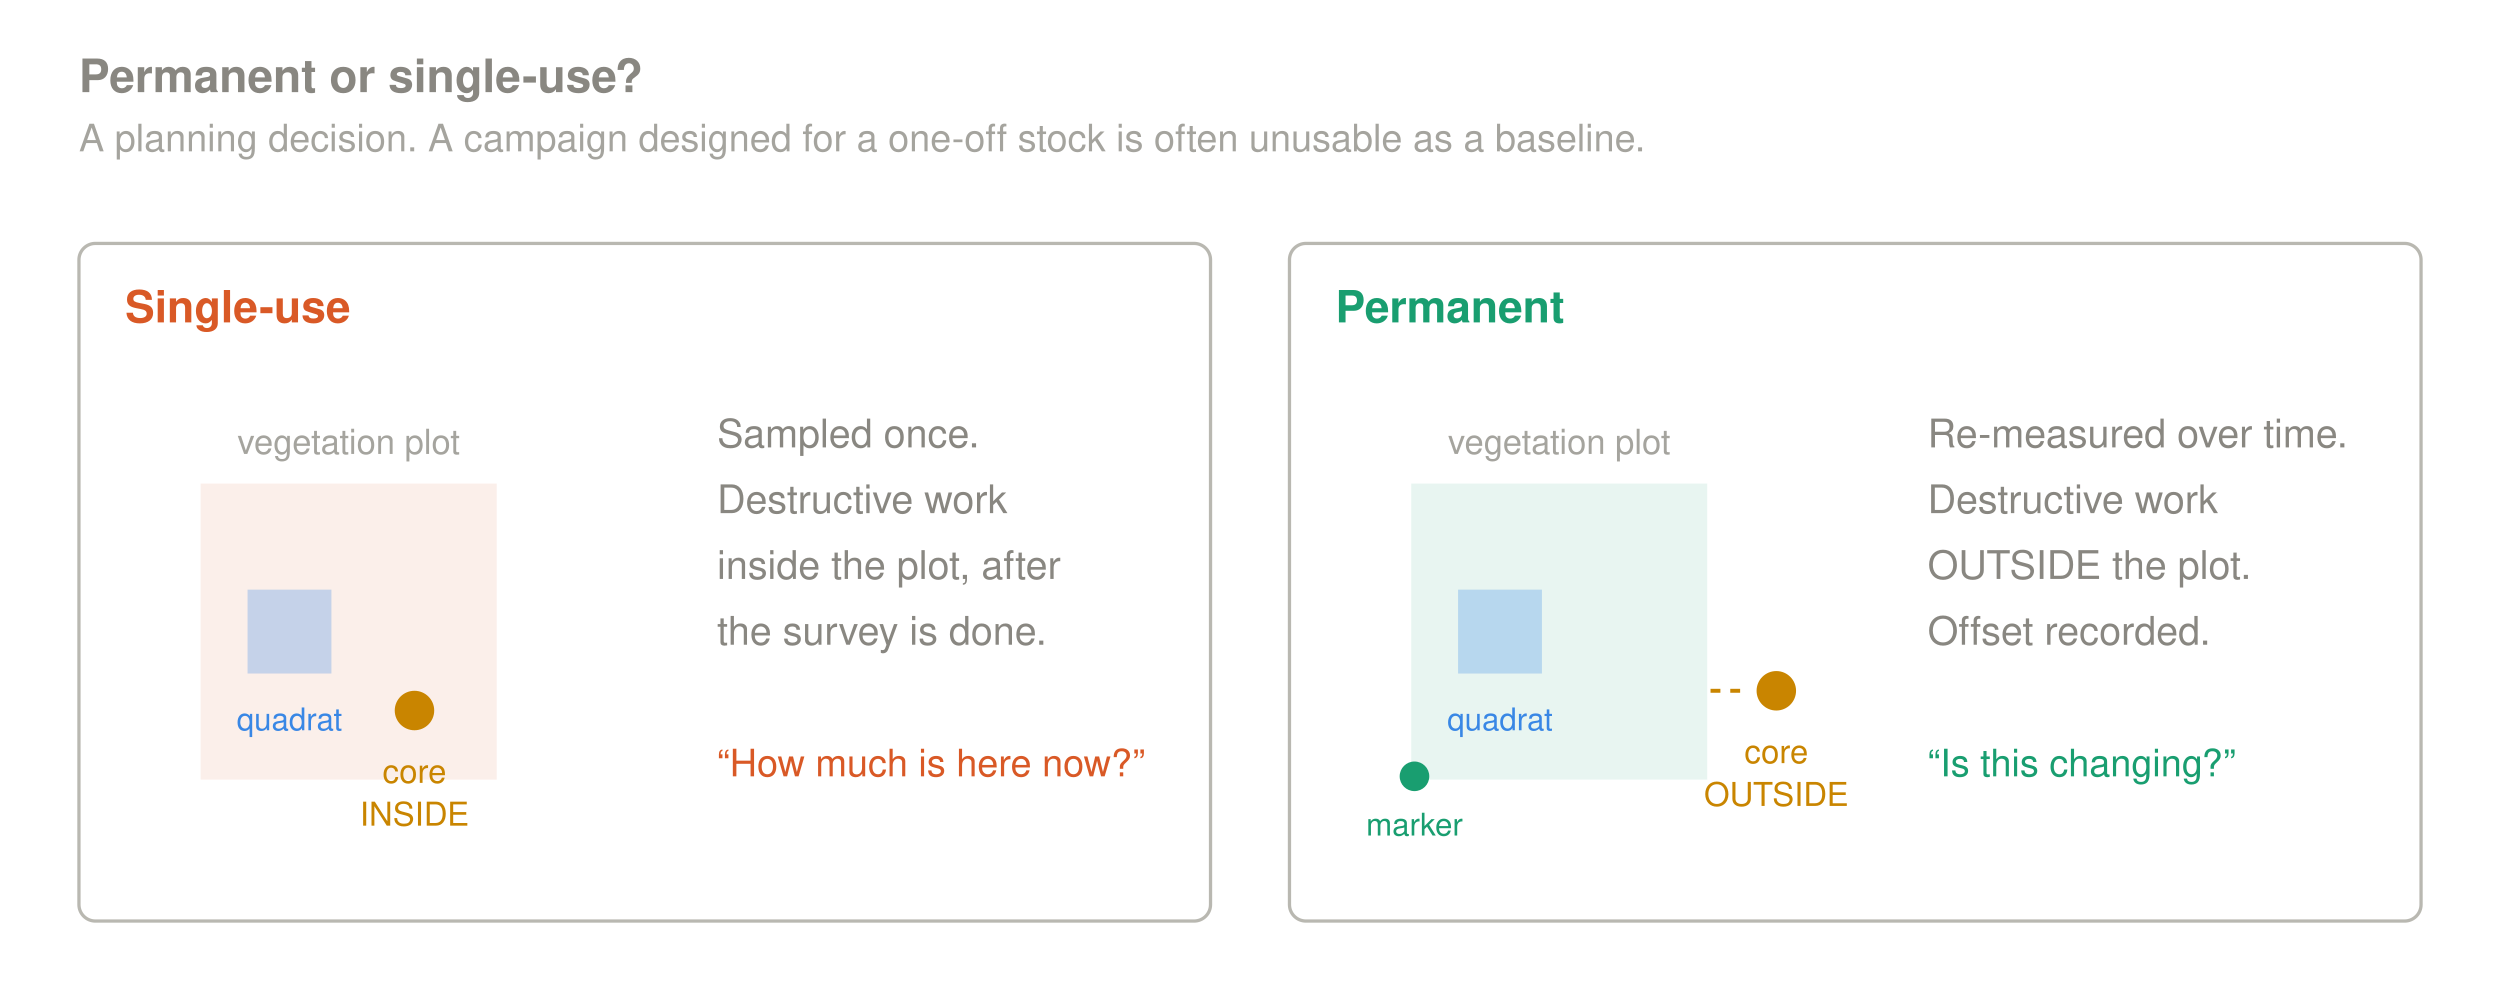
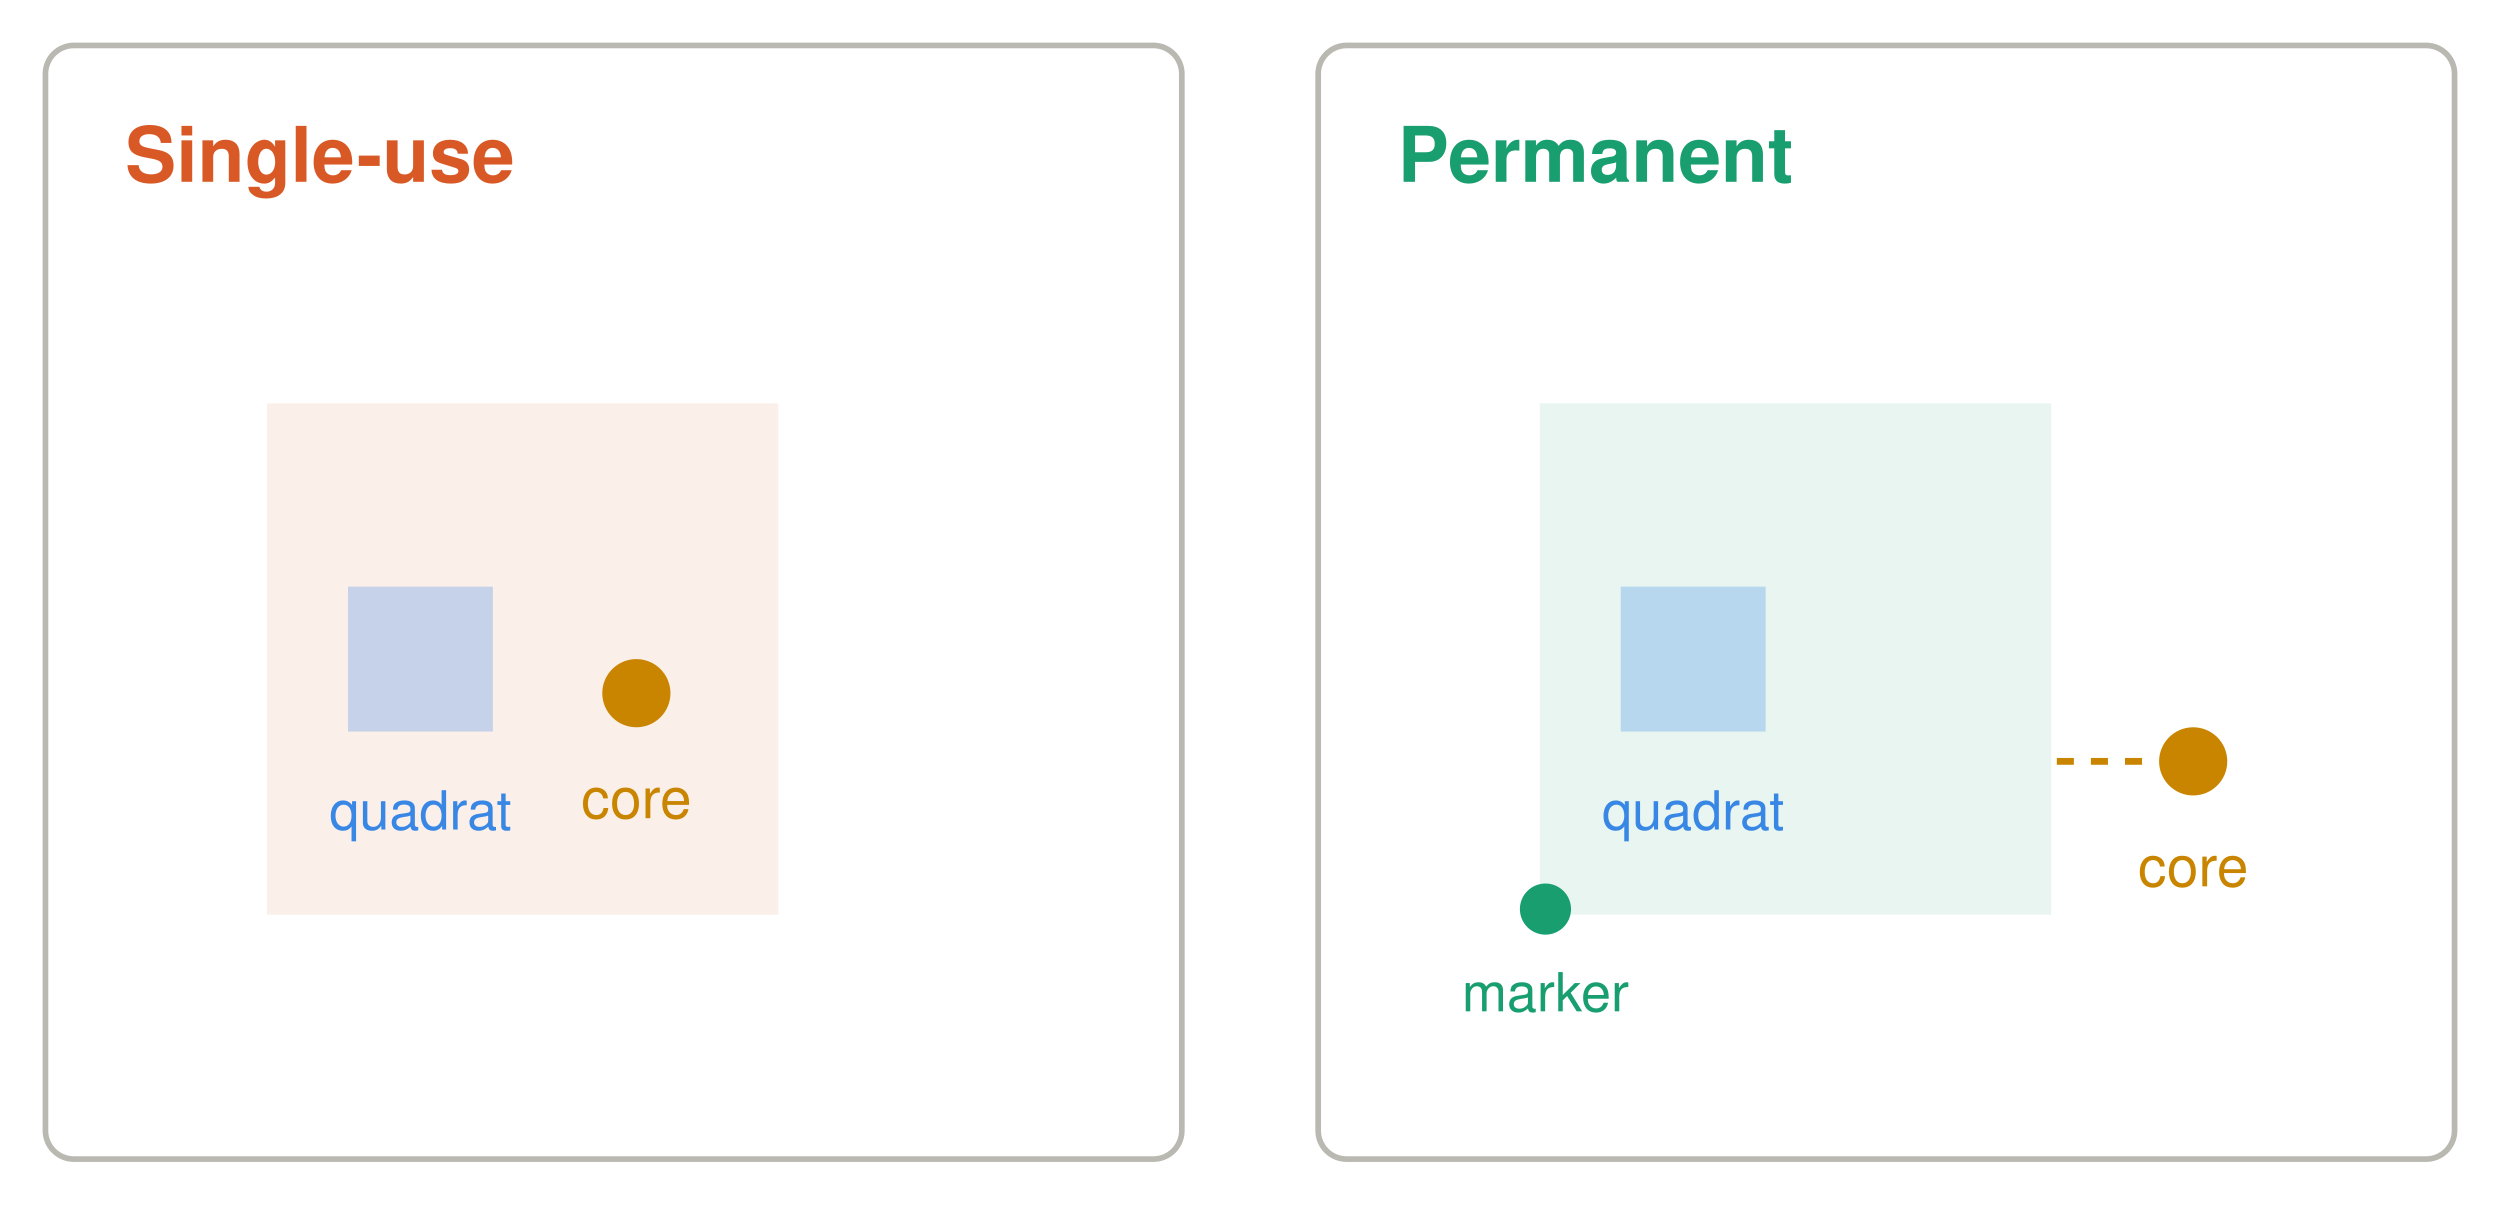
- <svg xmlns="http://www.w3.org/2000/svg" width="760" height="302" viewBox="0 0 760 302" role="img" aria-labelledby="t d" font-family="Helvetica, Arial, sans-serif">
-   <text x="24" y="28" font-size="14" fill="#898781" text-anchor="start" font-weight="600">Permanent or single-use?</text>
-   <text x="24" y="46" font-size="11.5" fill="#a5a49e" text-anchor="start" font-weight="normal">A planning decision. A campaign designed for a one-off stock is often unusable as a baseline.</text>
-   <rect x="24" y="74" width="344" height="206" rx="5" fill="none" stroke="#b9b8b1" stroke-width="1" />
-   <text x="38" y="98" font-size="13.5" fill="#d95926" text-anchor="start" font-weight="600">Single-use</text>
-   <rect x="62" y="148" width="88" height="88" fill="#d95926" opacity="0.10" stroke="#d95926" stroke-width="2" />
-   <text x="106" y="138" font-size="10.5" fill="#a5a49e" text-anchor="middle" font-weight="normal">vegetation plot</text>
-   <rect x="76" y="180" width="24" height="24" fill="#3987e5" opacity="0.28" stroke="#3987e5" stroke-width="1.5" />
-   <text x="88" y="222" font-size="9.5" fill="#3987e5" text-anchor="middle" font-weight="normal">quadrat</text>
-   <circle cx="126" cy="216" r="6" fill="#c98500" />
-   <text x="126" y="238" font-size="10" fill="#c98500" text-anchor="middle" font-weight="normal">core</text>
-   <text x="126" y="251" font-size="10" fill="#c98500" text-anchor="middle" font-weight="normal">INSIDE</text>
-   <text x="218" y="136" font-size="12" fill="#898781" text-anchor="start" font-weight="normal">Sampled once.</text>
-   <text x="218" y="156" font-size="12" fill="#898781" text-anchor="start" font-weight="normal">Destructive work</text>
-   <text x="218" y="176" font-size="12" fill="#898781" text-anchor="start" font-weight="normal">inside the plot, after</text>
-   <text x="218" y="196" font-size="12" fill="#898781" text-anchor="start" font-weight="normal">the survey is done.</text>
-   <text x="218" y="236" font-size="11.5" fill="#d95926" text-anchor="start" font-weight="normal">“How much is here now?”</text>
-   <rect x="392" y="74" width="344" height="206" rx="5" fill="none" stroke="#b9b8b1" stroke-width="1" />
-   <text x="406" y="98" font-size="13.5" fill="#199e70" text-anchor="start" font-weight="600">Permanent</text>
-   <rect x="430" y="148" width="88" height="88" fill="#199e70" opacity="0.10" stroke="#199e70" stroke-width="2" />
-   <text x="474" y="138" font-size="10.5" fill="#a5a49e" text-anchor="middle" font-weight="normal">vegetation plot</text>
-   <rect x="444" y="180" width="24" height="24" fill="#3987e5" opacity="0.28" stroke="#3987e5" stroke-width="1.5" />
-   <text x="456" y="222" font-size="9.5" fill="#3987e5" text-anchor="middle" font-weight="normal">quadrat</text>
-   <circle cx="540" cy="210" r="6" fill="#c98500" />
-   <path d="M520 210 h12" stroke="#c98500" stroke-width="1.2" stroke-dasharray="3 3" />
-   <text x="540" y="232" font-size="10" fill="#c98500" text-anchor="middle" font-weight="normal">core</text>
-   <text x="540" y="245" font-size="10" fill="#c98500" text-anchor="middle" font-weight="normal">OUTSIDE</text>
-   <circle cx="430" cy="236" r="4.5" fill="#199e70" />
-   <text x="430" y="254" font-size="9.5" fill="#199e70" text-anchor="middle" font-weight="normal">marker</text>
-   <text x="586" y="136" font-size="12" fill="#898781" text-anchor="start" font-weight="normal">Re-measured over time.</text>
-   <text x="586" y="156" font-size="12" fill="#898781" text-anchor="start" font-weight="normal">Destructive work</text>
-   <text x="586" y="176" font-size="12" fill="#898781" text-anchor="start" font-weight="normal">OUTSIDE the plot.</text>
-   <text x="586" y="196" font-size="12" fill="#898781" text-anchor="start" font-weight="normal">Offset recorded.</text>
-   <text x="586" y="236" font-size="11.5" fill="#199e70" text-anchor="start" font-weight="normal">“Is this changing?”</text>
+ <svg xmlns="http://www.w3.org/2000/svg" width="440" height="212" viewBox="0 0 440 212" role="img" aria-labelledby="t d" font-family="Helvetica, Arial, sans-serif">
+   <rect x="8" y="8" width="200" height="196" rx="5" fill="none" stroke="#b9b8b1" stroke-width="1" />
+   <text x="22" y="32" font-size="13.5" fill="#d95926" text-anchor="start" font-weight="600">Single-use</text>
+   <rect x="48" y="72" width="88" height="88" fill="#d95926" opacity="0.10" stroke="#d95926" stroke-width="2" />
+   <rect x="62" y="104" width="24" height="24" fill="#3987e5" opacity="0.28" stroke="#3987e5" stroke-width="1.5" />
+   <text x="74" y="146" font-size="9.5" fill="#3987e5" text-anchor="middle" font-weight="normal">quadrat</text>
+   <circle cx="112" cy="122" r="6" fill="#c98500" />
+   <text x="112" y="144" font-size="10" fill="#c98500" text-anchor="middle" font-weight="normal">core</text>
+   <rect x="232" y="8" width="200" height="196" rx="5" fill="none" stroke="#b9b8b1" stroke-width="1" />
+   <text x="246" y="32" font-size="13.5" fill="#199e70" text-anchor="start" font-weight="600">Permanent</text>
+   <rect x="272" y="72" width="88" height="88" fill="#199e70" opacity="0.10" stroke="#199e70" stroke-width="2" />
+   <rect x="286" y="104" width="24" height="24" fill="#3987e5" opacity="0.28" stroke="#3987e5" stroke-width="1.5" />
+   <text x="298" y="146" font-size="9.5" fill="#3987e5" text-anchor="middle" font-weight="normal">quadrat</text>
+   <circle cx="386" cy="134" r="6" fill="#c98500" />
+   <path d="M362 134 h16" stroke="#c98500" stroke-width="1.2" stroke-dasharray="3 3" />
+   <text x="386" y="156" font-size="10" fill="#c98500" text-anchor="middle" font-weight="normal">core</text>
+   <circle cx="272" cy="160" r="4.5" fill="#199e70" />
+   <text x="272" y="178" font-size="9.5" fill="#199e70" text-anchor="middle" font-weight="normal">marker</text>
</svg>
